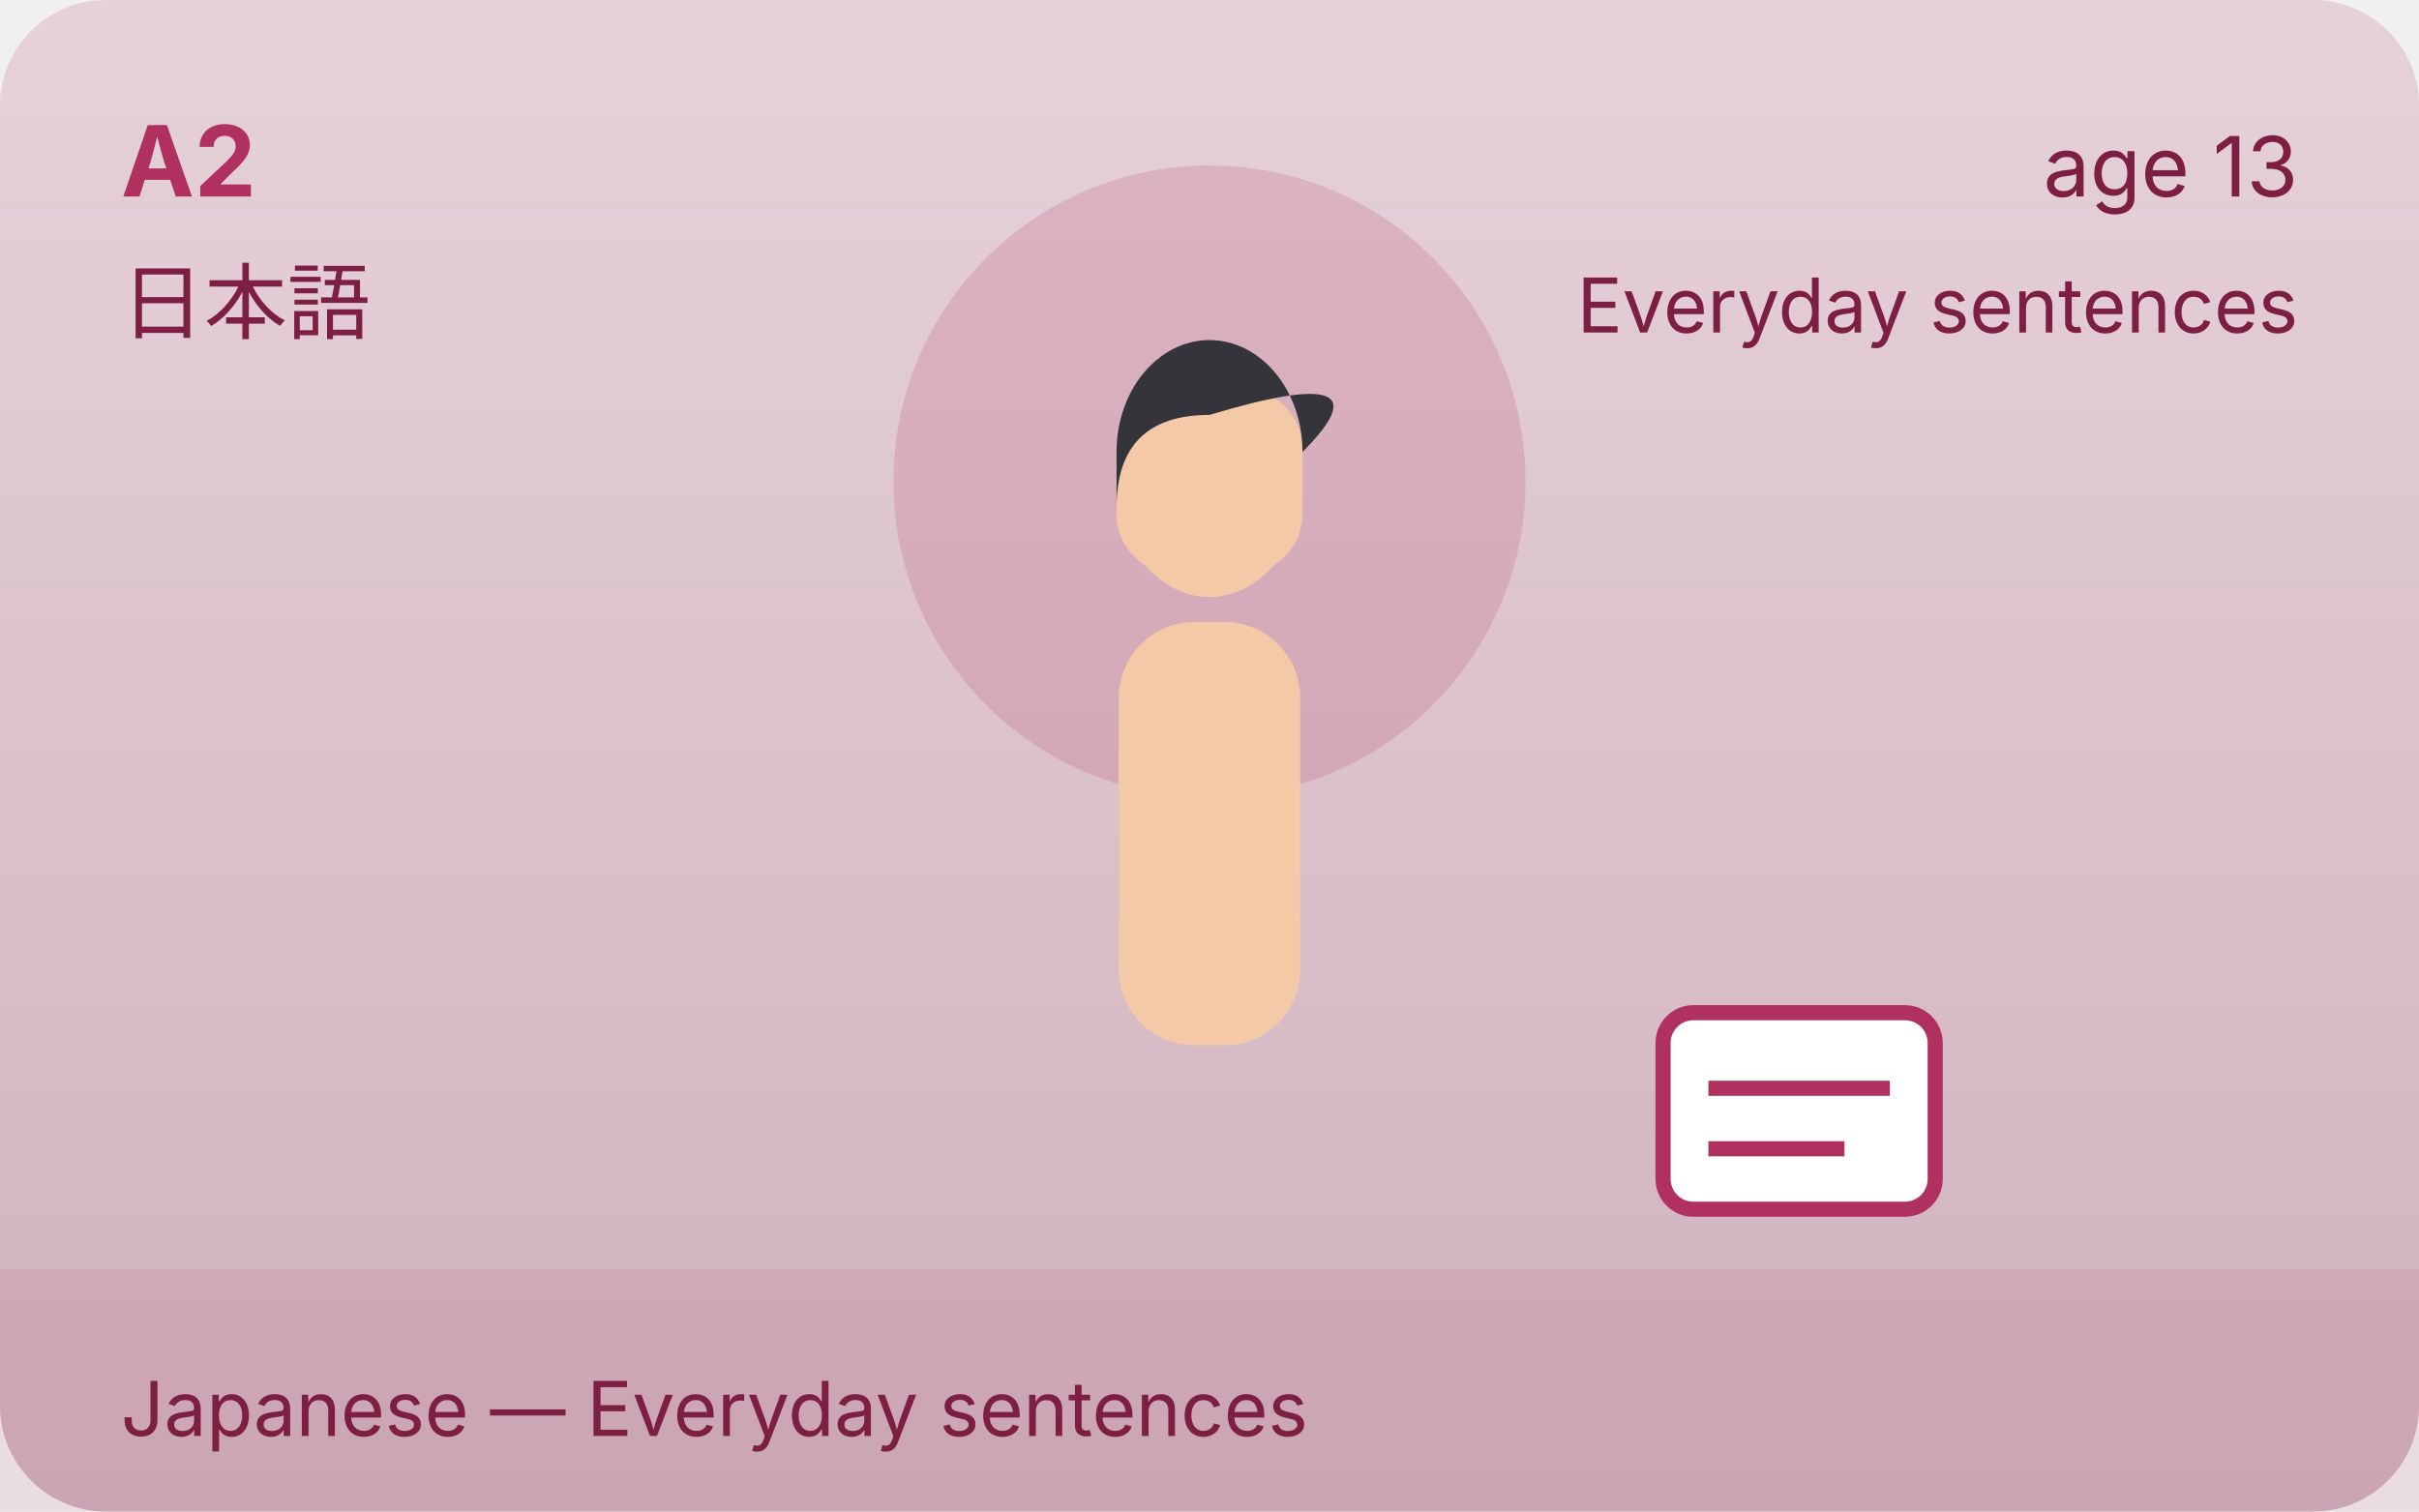
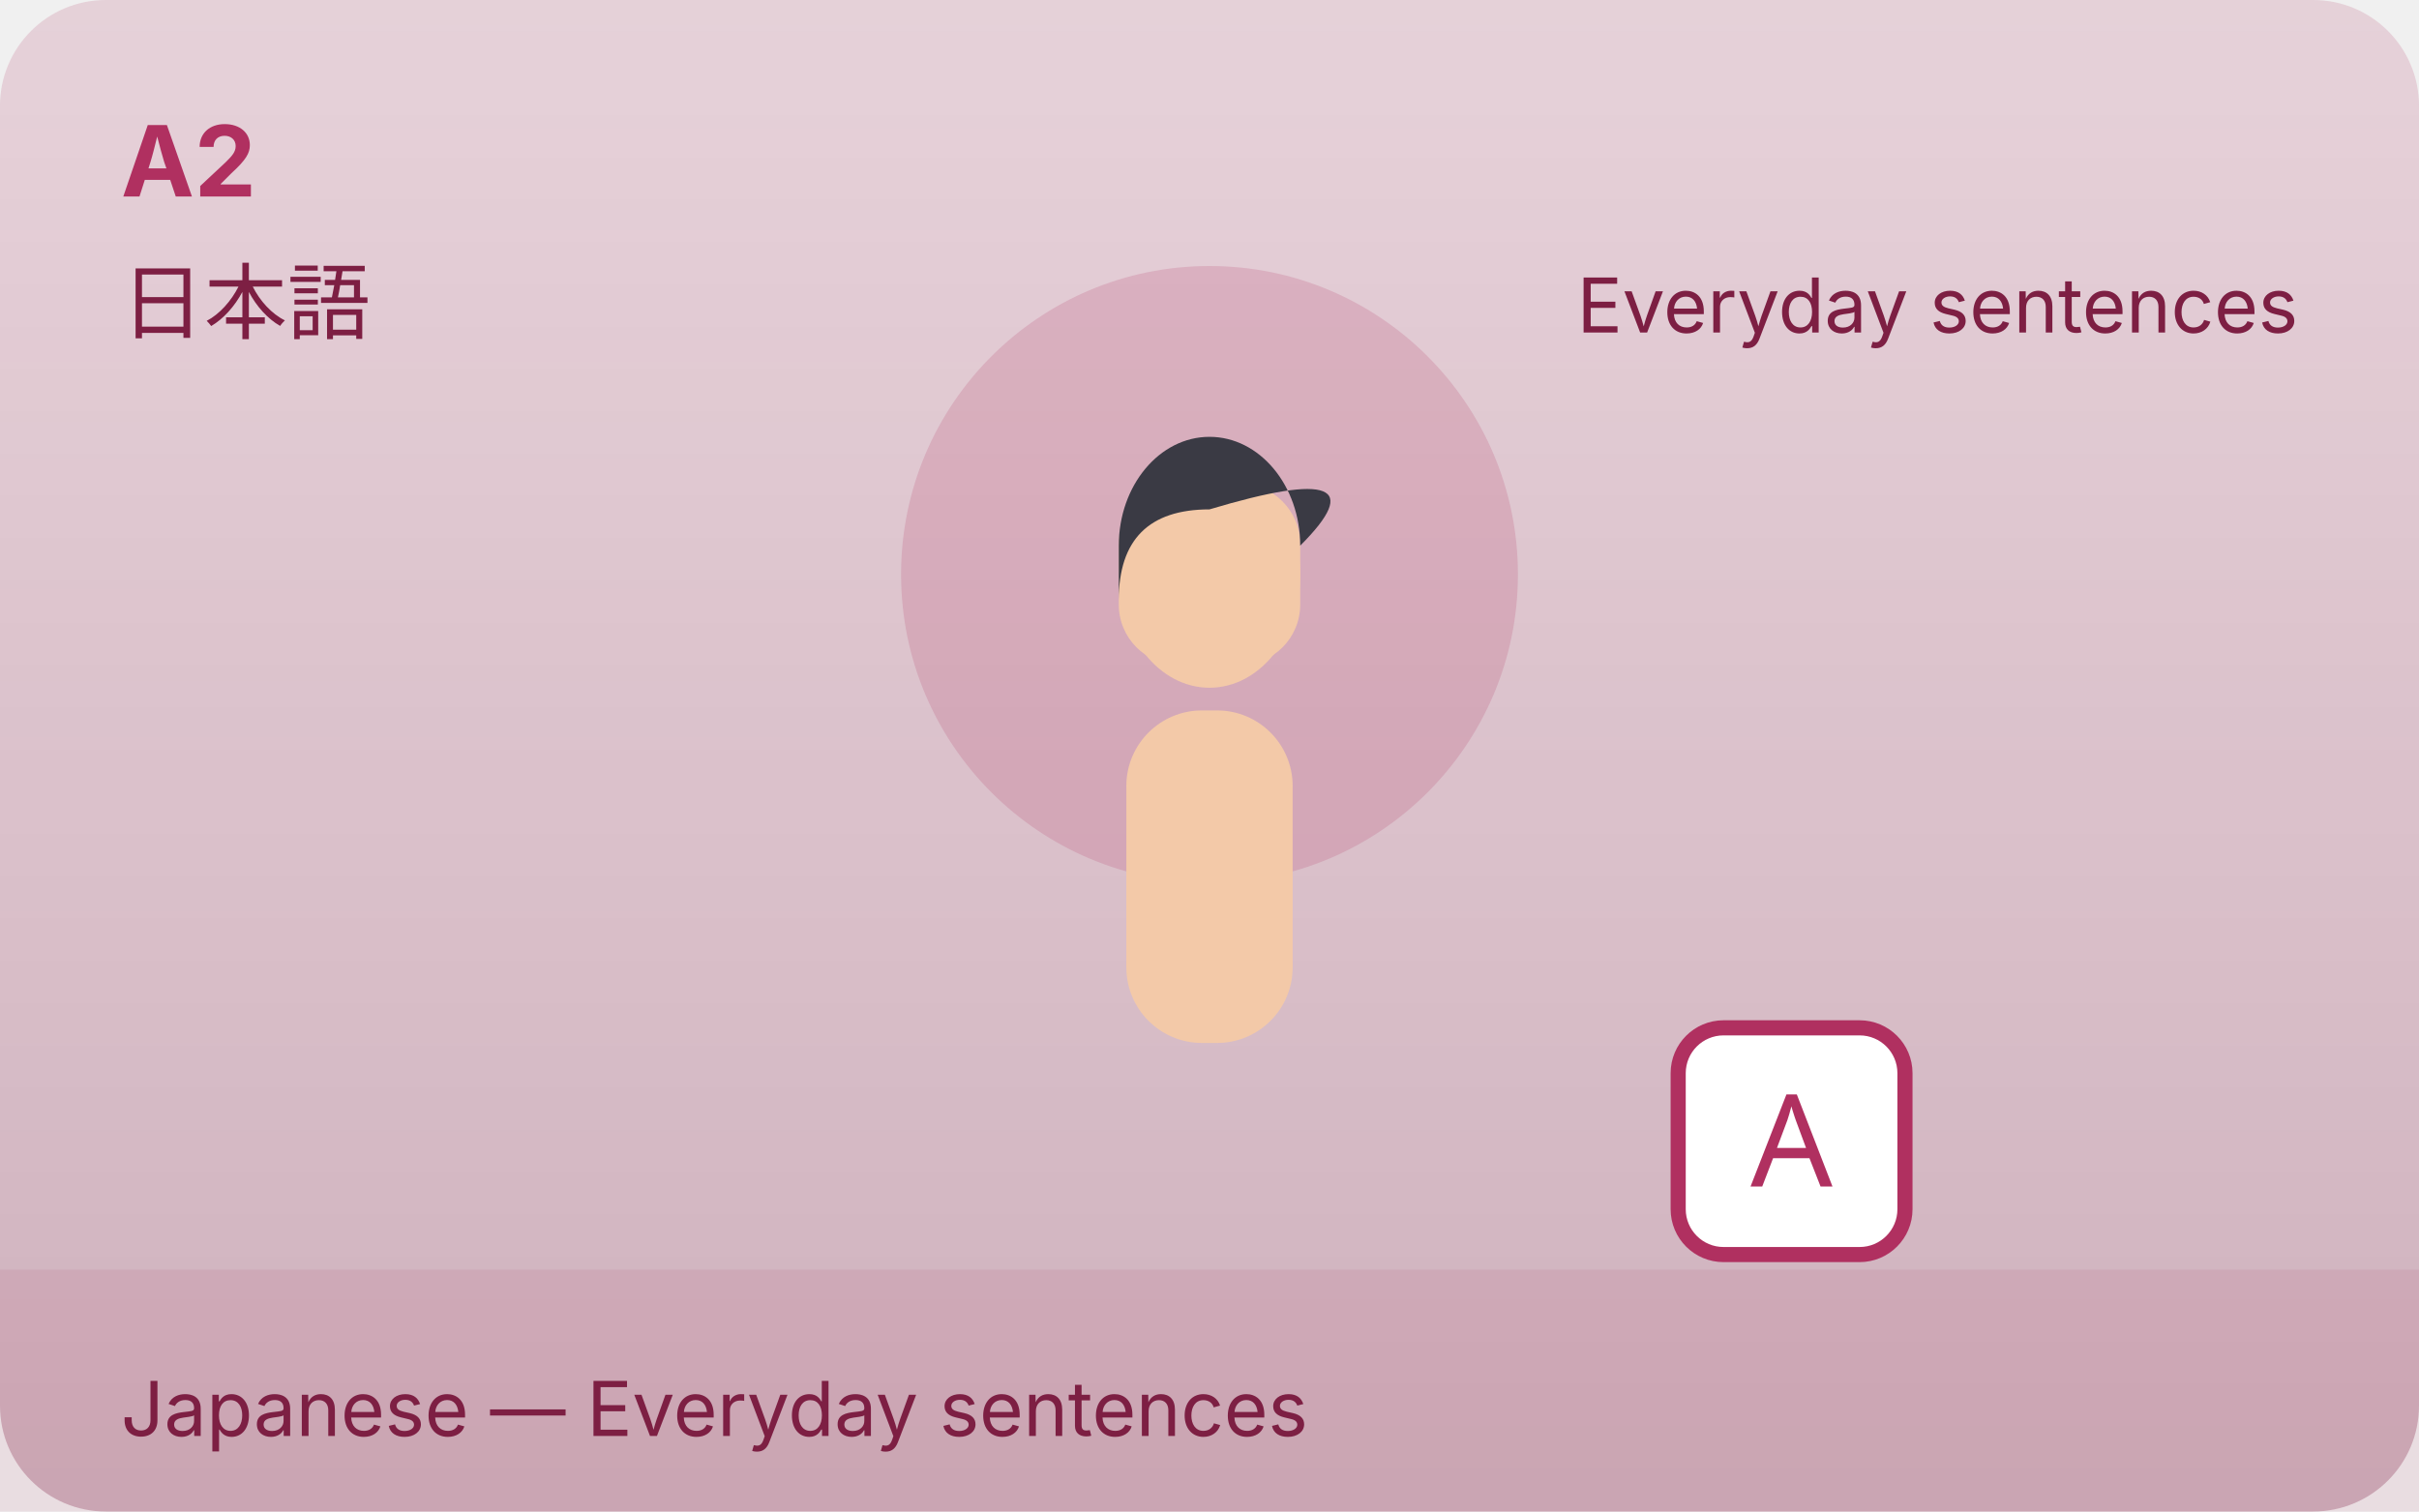
- <svg xmlns="http://www.w3.org/2000/svg" viewBox="0 0 320 200" width="320" height="200" role="img" aria-label="Japanese at level A2: a teenager. talk about your day, shop, order food">
+ <svg xmlns="http://www.w3.org/2000/svg" viewBox="0 0 320 200" width="320" height="200" role="img" aria-label="Japanese at level A2: talk about your day, shop, order food">
  <defs>
    <linearGradient id="bg" x1="0" y1="0" x2="0" y2="1">
      <stop offset="0" stop-color="#b03060" stop-opacity=".16" />
      <stop offset="1" stop-color="#7d1f43" stop-opacity=".3" />
    </linearGradient>
  </defs>
  <rect width="320" height="200" rx="14" fill="url(#bg)" />
-   <circle cx="160.0" cy="63.7" r="41.8" fill="#b03060" opacity=".18" />
+   <circle cx="160.0" cy="76.0" r="40.8" fill="#b03060" opacity=".18" />
  <rect x="0" y="168" width="320" height="32" fill="#b03060" opacity=".1" />
  <g>
-     <rect x="148.0" y="82.3" width="24.0" height="56.0" rx="10" fill="#f3c9a8" />
-     <rect x="147.7" y="51.4" width="24.6" height="24.6" rx="8" fill="#f3c9a8" />
-     <ellipse cx="160.0" cy="63.7" rx="12.3" ry="15.3" fill="#f3c9a8" />
-     <path d="M147.7 59.8 a12.3 14.8 0 0 1 24.6 0 q12.3 -12.3 -12.3 -4.9 q-12.3 0 -12.3 12.3 z" fill="rgb(52,52,58)" />
+     <rect x="149.0" y="94.0" width="22.0" height="44.0" rx="10" fill="#f3c9a8" />
+     <rect x="148.0" y="64.0" width="24.0" height="24.0" rx="8" fill="#f3c9a8" />
+     <ellipse cx="160.0" cy="76.0" rx="12.0" ry="15.0" fill="#f3c9a8" />
+     <path d="M148.0 72.2 a12.0 14.4 0 0 1 24.0 0 q12.0 -12.0 -12.0 -4.8 q-12.0 0 -12.0 12.0 z" fill="#3a3a44" />
  </g>
-   <rect x="220" y="134" width="36" height="26" rx="4" fill="#fff" stroke="#b03060" stroke-width="2" />
-   <path d="M226 144 h24 M226 152 h18" stroke="#b03060" stroke-width="2" />
+   <rect x="222" y="136" width="30" height="30" rx="6" fill="#fff" stroke="#b03060" stroke-width="2" />
+   <text x="237" y="157" font-size="17" text-anchor="middle" fill="#b03060" font-family="system-ui,sans-serif">A</text>
  <text x="16" y="26" font-size="13" font-weight="700" fill="#b03060" font-family="system-ui,-apple-system,Segoe UI,sans-serif">A2</text>
  <text x="16" y="44" font-size="11" fill="#7d1f43" direction="ltr" font-family="system-ui,-apple-system,Segoe UI,sans-serif">日本語</text>
-   <text x="304" y="26" text-anchor="end" font-size="11" fill="#7d1f43" font-family="system-ui,-apple-system,Segoe UI,sans-serif">age 13</text>
  <text x="304" y="44" text-anchor="end" font-size="10" fill="#7d1f43" font-family="system-ui,-apple-system,Segoe UI,sans-serif">Everyday sentences</text>
  <text x="16" y="190" font-size="10" fill="#7d1f43" font-family="system-ui,-apple-system,Segoe UI,sans-serif">Japanese — Everyday sentences</text>
</svg>
